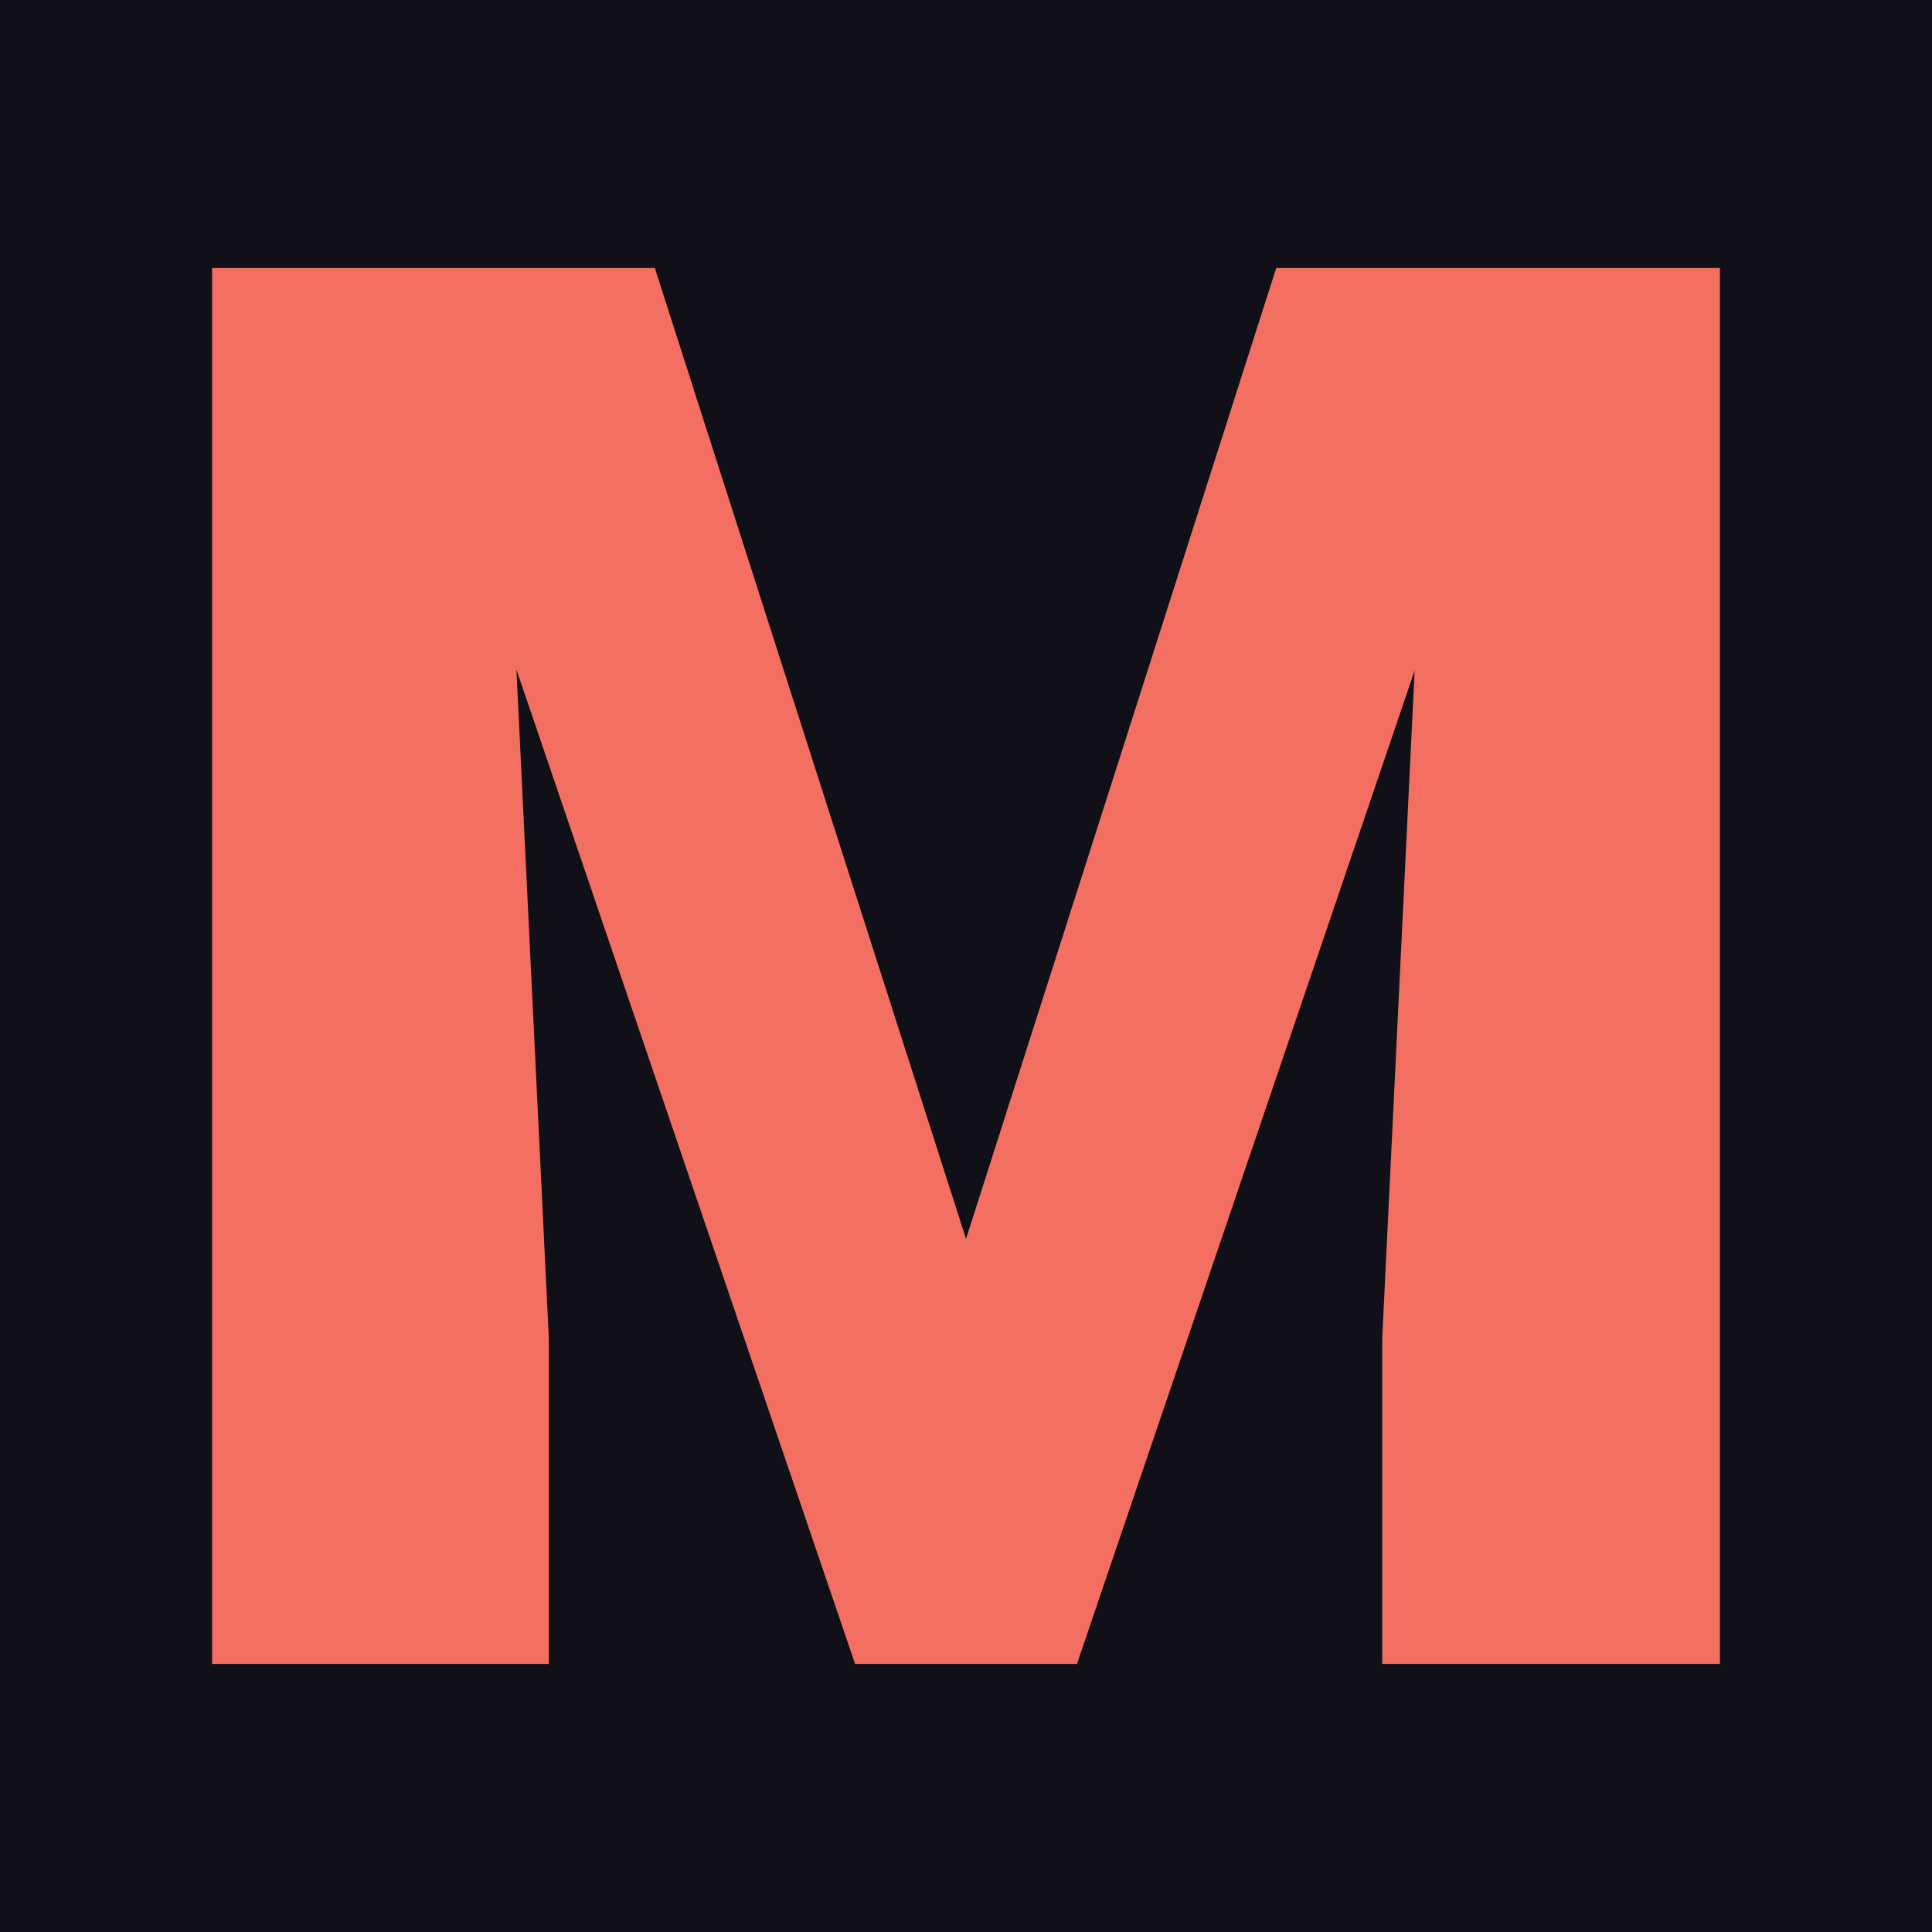
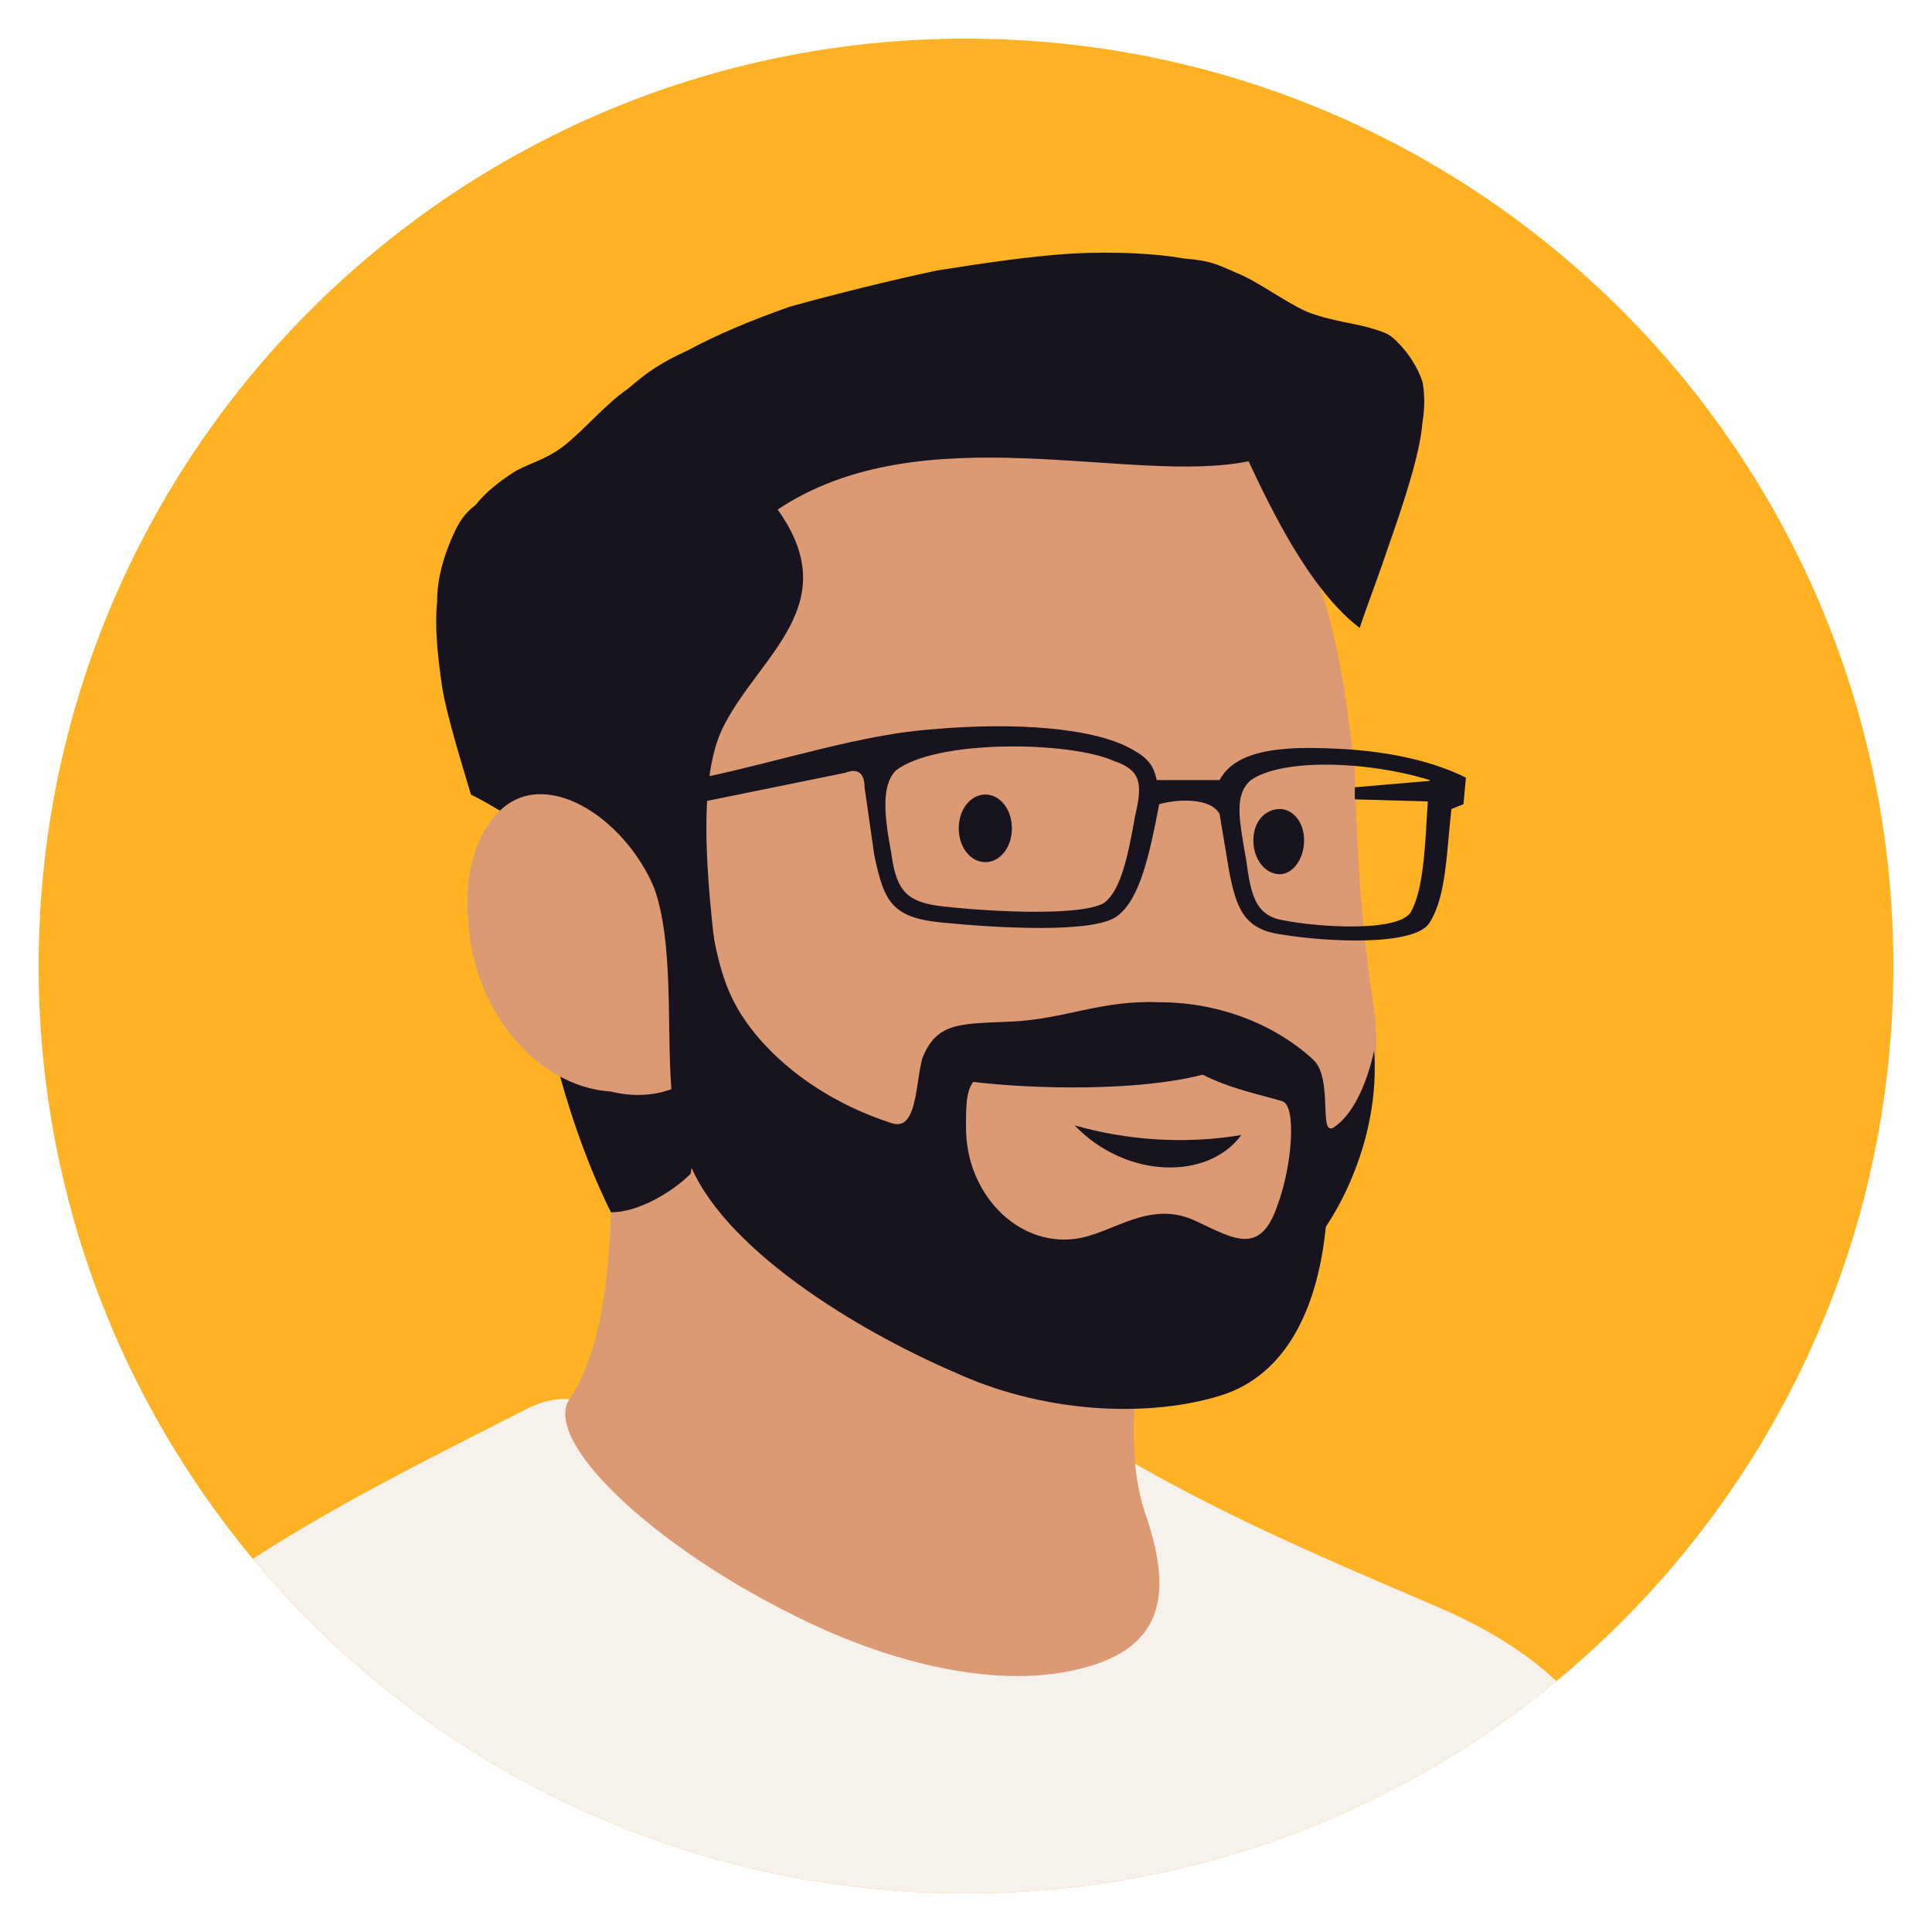
- <svg xmlns="http://www.w3.org/2000/svg" viewBox="0 0 200 200">
-   <rect width="200" height="200" fill="#111018" />
-   <path fill="#f26f61" transform="translate(11.084 172.25) scale(10.162)" d="M1.07-14.22h4.51L8.75-4.33l3.16-9.89h4.52V0h-3.44v-3.32l.33-6.8L9.88 0H7.62L4.17-10.13l.33 6.81V0H1.07Z" />
+ <svg xmlns="http://www.w3.org/2000/svg" width="1000" height="1000" viewBox="0 0 1000 1000">
+   <defs>
+     <clipPath id="crop">
+       <circle cx="500" cy="500" r="480" />
+     </clipPath>
+   </defs>
+   <circle id="circle" cx="500" cy="500" r="480" fill="#ffb224" />
+   <g clip-path="url(#crop)">
+     <g transform="translate(-150 -45) scale(1.25)">
+       <path id="shirt" fill="#f6f1ea" d="M 178 717 C 220 678 286 646 335 621 C 348 614 355 614 368 618 L 576 634 C 623 662 663 679 712 700 C 755 718 776 739 790 767 L 1150 1080 L 1150 1300 L -150 1300 L -150 890 L 178 717 Z" />
+       <g id="head">
+         <path id="neck" fill="#dc9a74" fill-rule="evenodd" d="M 371 454 C 373 505 379 581 356 615 C 344 632 389 675 447 704 C 486 724 534 737 571 726 C 605 716 604 691 594 662 C 586 637 591 612 591 591 L 413 439 Z" />
+         <path id="face" fill="#dc9a74" fill-rule="evenodd" d="M 442 247 C 476 213 534 223 582 227 C 608 229 622 229 637 227 C 669 262 676 310 681 355 C 682 394 684 422 689 454 C 694 487 677 528 665 546 L 619 594 L 473 550 L 395 448 L 396 328 Z" />
+         <path id="hair" fill="#17131f" fill-rule="evenodd" d="M 315 365 C 313 358 305 333 303 320 C 301 306 300 295 301 285 C 301 275 304 266 307 259 C 310 252 312 249 317 245 C 321 240 326 236 332 232 C 338 228 345 227 353 221 C 361 215 371 203 380 197 C 388 190 394 186 405 181 C 416 175 430 169 447 163 C 465 158 489 152 508 148 C 527 145 547 142 564 141 C 581 140 599 141 610 143 C 621 144 623 145 632 149 C 640 152 652 161 661 165 C 671 169 682 170 688 172 C 695 174 696 175 699 178 C 703 182 707 188 709 194 C 710 199 710 205 709 211 C 708 224 701 245 695 262 C 691 274 686 287 683 296 C 662 280 646 246 637 227 C 588 237 502 207 442 247 C 470 286 435 307 420 336 C 407 360 414 411 418 445 L 406 522 C 398 530 384 538 373 538 C 364 520 357 500 352 482 C 362 460 372 435 373 410 C 360 394 335 375 315 365 Z" />
+         <path id="beard" fill="#17131f" fill-rule="evenodd" d="M 398 382 C 398 440 396 483 404 513 C 414 548 468 584 517 605 C 555 622 599 623 628 613 C 655 603 666 574 669 544 C 681 526 691 499 689 471 C 686 485 680 498 672 503 C 666 506 672 483 664 475 C 649 461 626 451 600 451 C 576 450 561 458 539 459 C 518 460 508 459 502 474 C 499 484 500 505 489 501 C 455 490 432 468 423 449 C 414 430 413 404 411 382 Z M 523 484 C 548 487 591 488 618 481 C 630 487 641 489 651 492 C 657 494 655 519 649 535 C 642 556 631 549 616 542 C 596 532 581 547 565 549 C 541 552 520 530 520 503 C 520 494 520 488 523 484 Z" />
+         <path id="ear" fill="#dc9a74" fill-rule="evenodd" d="M 373 488 C 342 486 316 454 314 418 C 311 392 322 367 341 365 C 360 363 382 382 391 404 C 399 427 396 461 398 487 C 390 490 381 490 373 488 Z" />
+         <path id="mouth" fill="#17131f" fill-rule="evenodd" d="M 565 502 C 586 508 610 510 634 506 C 620 525 586 524 565 502 Z" />
+         <path id="eyes" fill="#17131f" fill-rule="evenodd" d="M 539 379 C 539 387 534 393 528 393 C 522 393 517 387 517 379 C 517 371 522 365 528 365 C 534 365 539 371 539 379 Z M 660 384 C 660 392 655 398 650 398 C 644 398 639 392 639 384 C 639 376 644 371 650 371 C 655 371 660 376 660 384 Z" />
+         <g id="glasses">
+           <path fill="#17131f" fill-rule="evenodd" d="M 411 358 C 444 351 477 340 506 338 C 539 335 574 337 590 347 C 597 351 598 355 599 359 L 625 359 C 632 346 652 345 673 346 C 697 347 715 352 727 358 L 726 369 L 721 371 C 719 388 719 407 712 418 C 706 428 669 426 651 423 C 635 421 632 412 629 397 L 625 373 C 621 366 607 367 600 369 C 596 390 592 408 583 415 C 574 423 530 420 510 418 C 489 416 486 409 482 390 L 478 362 C 478 356 475 354 470 356 L 411 368 Z M 491 355 C 508 342 563 343 581 351 C 593 355 593 361 590 374 C 587 391 584 405 577 410 C 566 416 523 413 508 411 C 494 409 491 403 489 389 C 486 373 485 361 491 355 Z M 638 359 C 651 350 686 351 712 359 C 710 376 711 402 704 414 C 698 422 666 420 651 417 C 640 415 638 407 636 392 C 633 375 631 365 638 359 Z" />
+           <path id="arm" fill="#17131f" d="M 716 359 L 716 368 L 681 367 L 681 362 Z" />
+         </g>
+       </g>
+     </g>
+   </g>
</svg>
